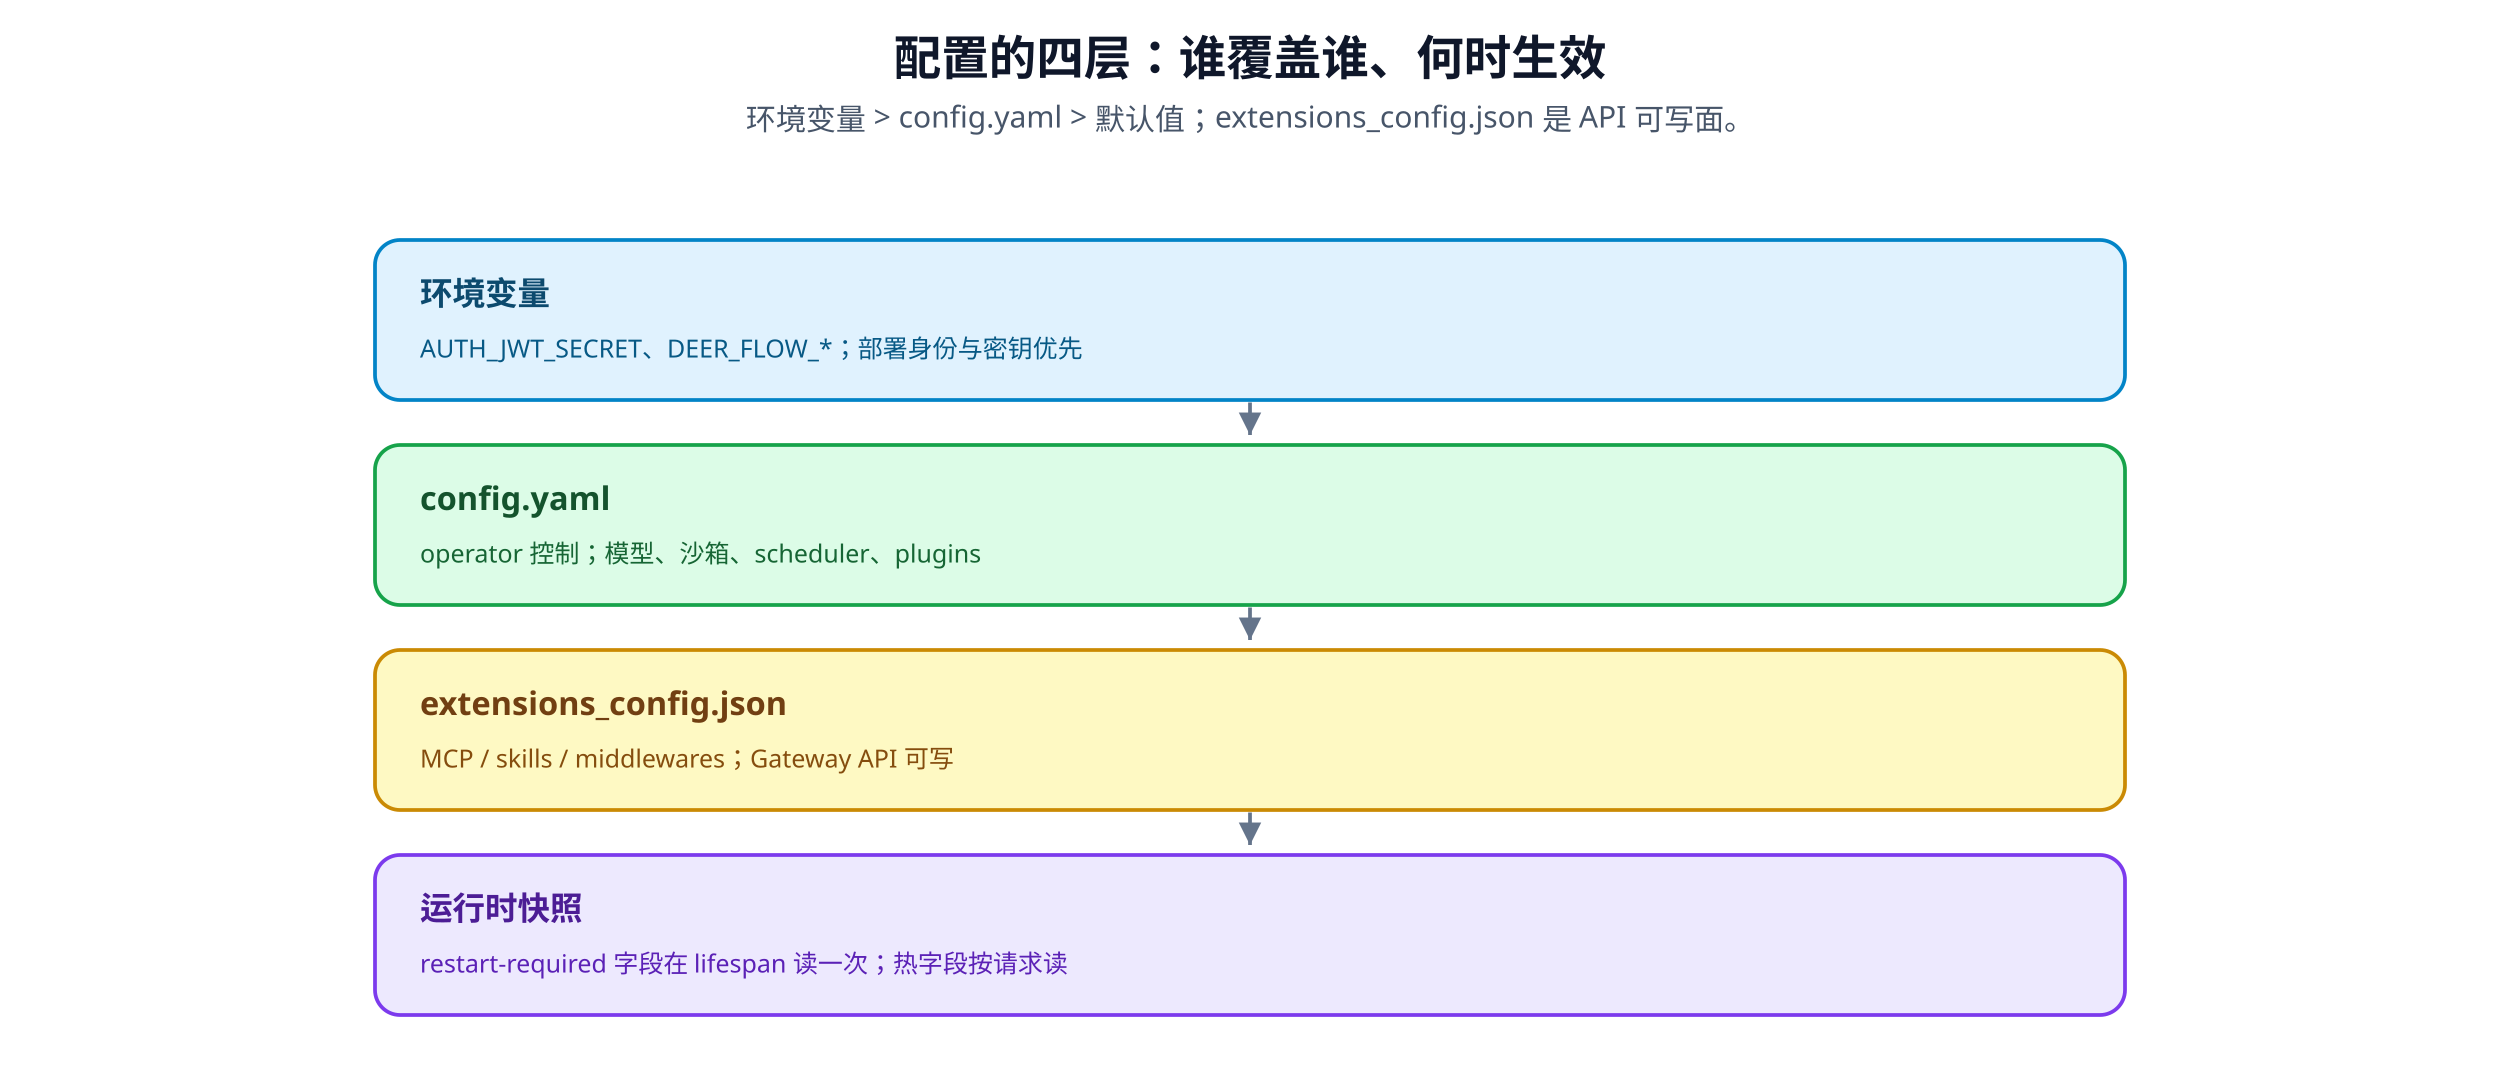
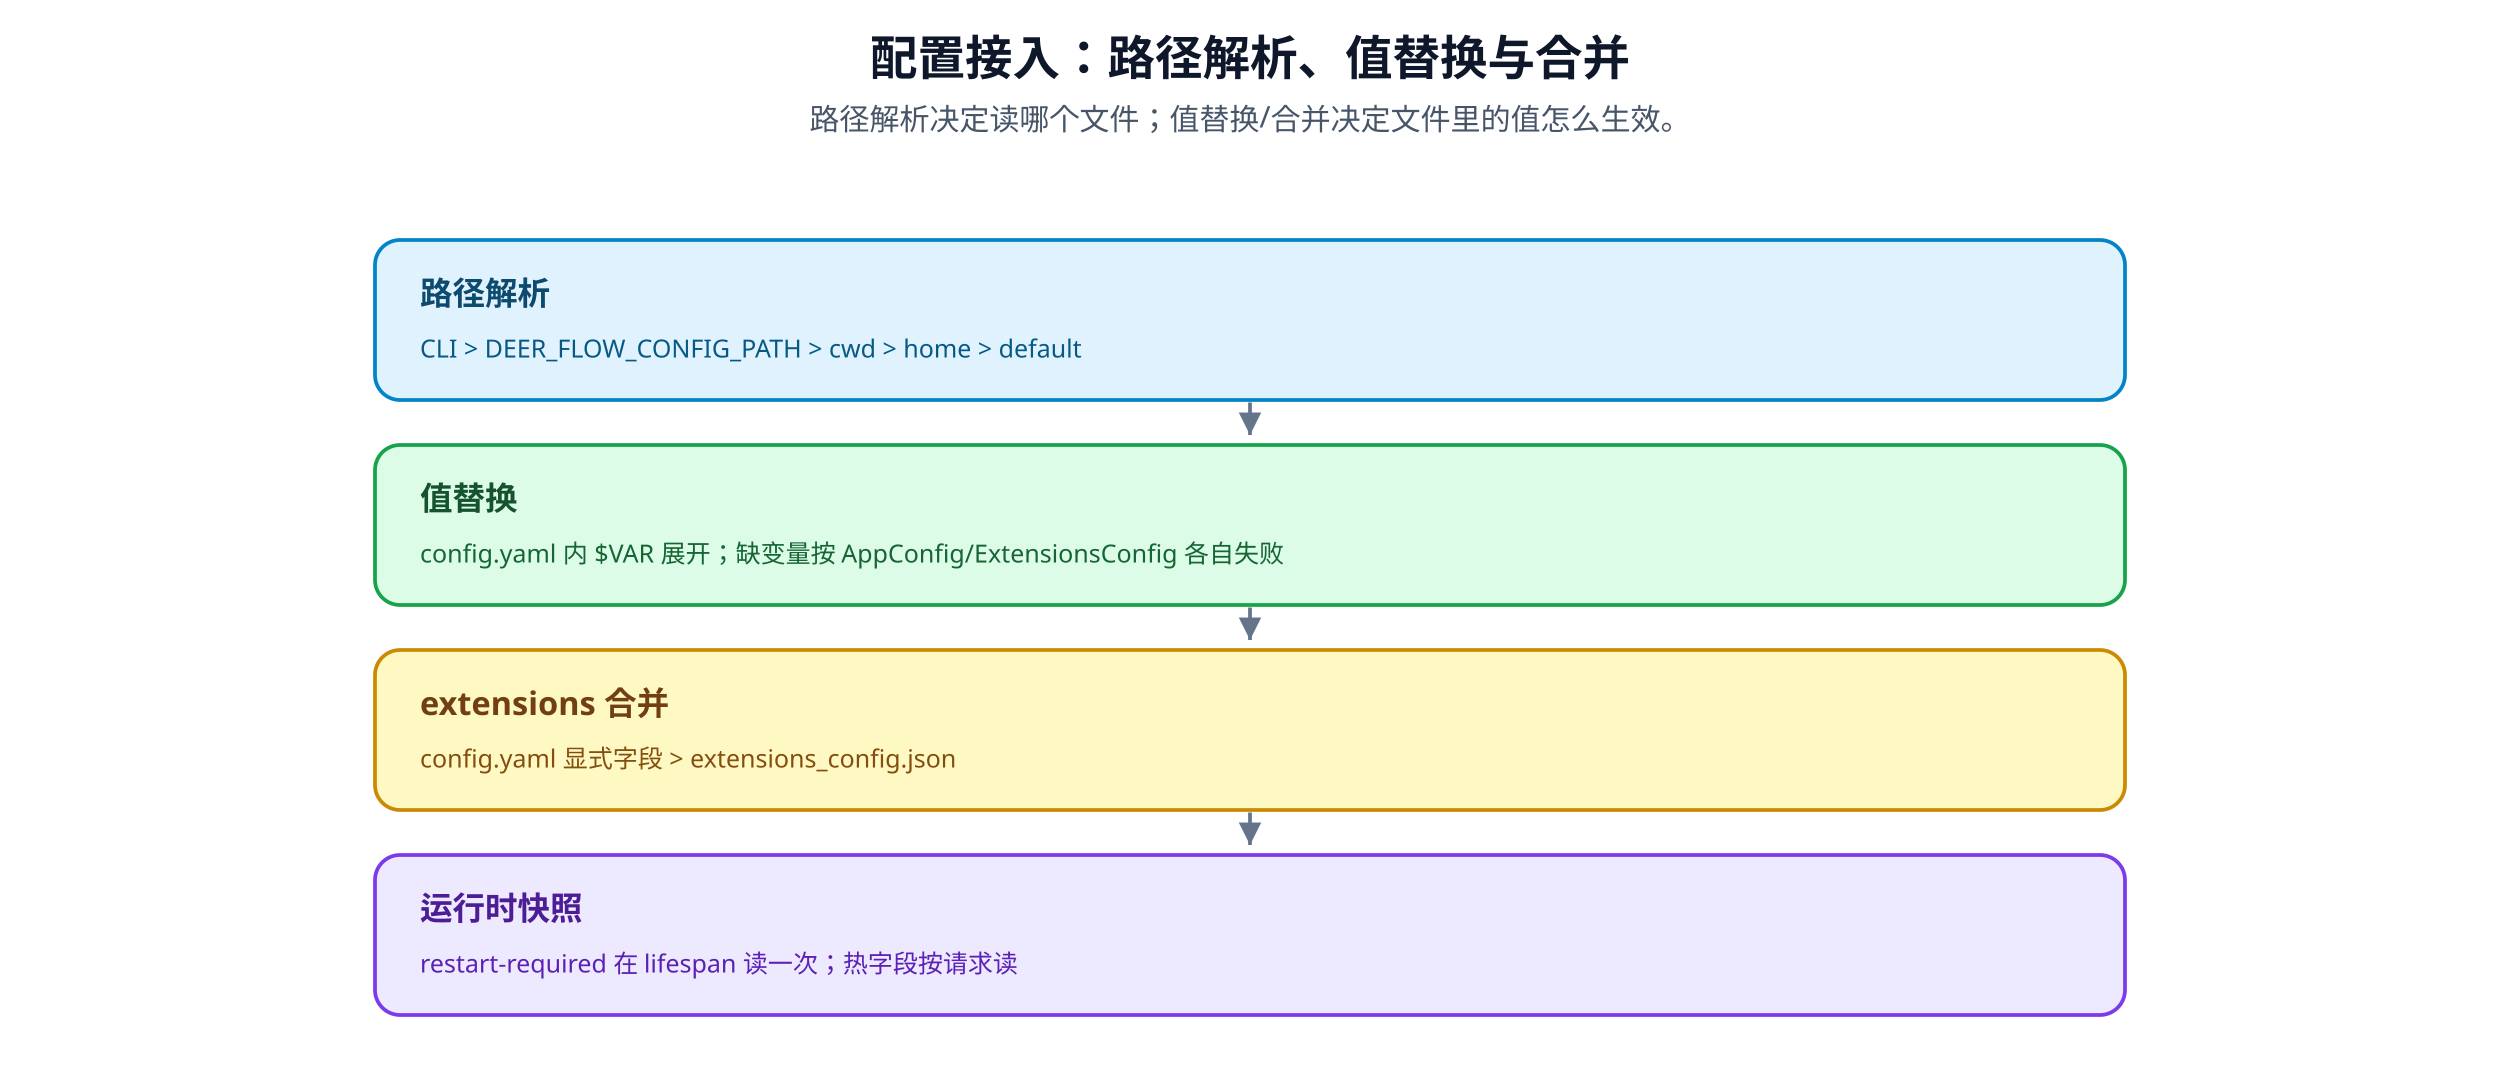
<svg xmlns="http://www.w3.org/2000/svg" viewBox="0 0 1000 434" font-family="PingFang SC, sans-serif" data-house="v1">
  <defs>
    <marker id="a" markerWidth="8" markerHeight="8" refX="6" refY="3" orient="auto">
      <path d="M0,0 L6,3 L0,6 z" fill="#64748b" />
    </marker>
  </defs>
  <rect width="1000" height="434" fill="#ffffff" />
-   <text x="500.0" y="30" text-anchor="middle" font-size="19" font-weight="700" fill="#0f172a">配置的四层：谁覆盖谁、何时生效</text>
-   <text x="500.0" y="52" text-anchor="middle" font-size="12" fill="#475569">环境变量 &gt; config.yaml &gt; 默认值；extensions_config.json 是 API 可写面。</text>
+   <text x="500.0" y="30" text-anchor="middle" font-size="19" font-weight="700" fill="#0f172a">配置接入：路径解析、值替换与合并</text>
+   <text x="500.0" y="52" text-anchor="middle" font-size="12" fill="#475569">路径解析决定读哪个文件；值替换/合并决定文件里的值怎么生效。</text>
  <rect x="150" y="96" width="700" height="64" rx="10" fill="#e0f2fe" stroke="#0284c7" stroke-width="1.5" />
-   <text x="168" y="122" font-size="13" font-weight="700" fill="#0c4a6e">环境变量</text>
-   <text x="168" y="143" font-size="10" fill="#075985">AUTH_JWT_SECRET、DEER_FLOW_*；部署身份与密钥优先</text>
+   <text x="168" y="122" font-size="13" font-weight="700" fill="#0c4a6e">路径解析</text>
+   <text x="168" y="143" font-size="10" fill="#075985">CLI &gt; DEER_FLOW_CONFIG_PATH &gt; cwd &gt; home &gt; default</text>
  <line x1="500.0" y1="161" x2="500.0" y2="174" stroke="#64748b" stroke-width="1.5" marker-end="url(#a)" />
  <rect x="150" y="178" width="700" height="64" rx="10" fill="#dcfce7" stroke="#16a34a" stroke-width="1.5" />
-   <text x="168" y="204" font-size="13" font-weight="700" fill="#14532d">config.yaml</text>
-   <text x="168" y="225" font-size="10" fill="#166534">operator 控制；模型、沙箱、scheduler、plugins</text>
+   <text x="168" y="204" font-size="13" font-weight="700" fill="#14532d">值替换</text>
+   <text x="168" y="225" font-size="10" fill="#166534">config.yaml 内 $VAR 展开；缺变量按 AppConfig/ExtensionsConfig 各自失败</text>
  <line x1="500.0" y1="243" x2="500.0" y2="256" stroke="#64748b" stroke-width="1.5" marker-end="url(#a)" />
  <rect x="150" y="260" width="700" height="64" rx="10" fill="#fef9c3" stroke="#ca8a04" stroke-width="1.5" />
-   <text x="168" y="286" font-size="13" font-weight="700" fill="#713f12">extensions_config.json</text>
-   <text x="168" y="307" font-size="10" fill="#854d0e">MCP / skills / middlewares；Gateway API 可写</text>
+   <text x="168" y="286" font-size="13" font-weight="700" fill="#713f12">extensions 合并</text>
+   <text x="168" y="307" font-size="10" fill="#854d0e">config.yaml 显式字段 &gt; extensions_config.json</text>
  <line x1="500.0" y1="325" x2="500.0" y2="338" stroke="#64748b" stroke-width="1.5" marker-end="url(#a)" />
  <rect x="150" y="342" width="700" height="64" rx="10" fill="#ede9fe" stroke="#7c3aed" stroke-width="1.5" />
  <text x="168" y="368" font-size="13" font-weight="700" fill="#4c1d95">运行时快照</text>
-   <text x="168" y="389" font-size="10" fill="#5b21b6">restart-required 字段在 lifespan 读一次；热字段按请求读</text>
+   <text x="168" y="389" font-size="10" fill="#5b21b6">restart-required 在 lifespan 读一次；热字段按请求读</text>
</svg>
